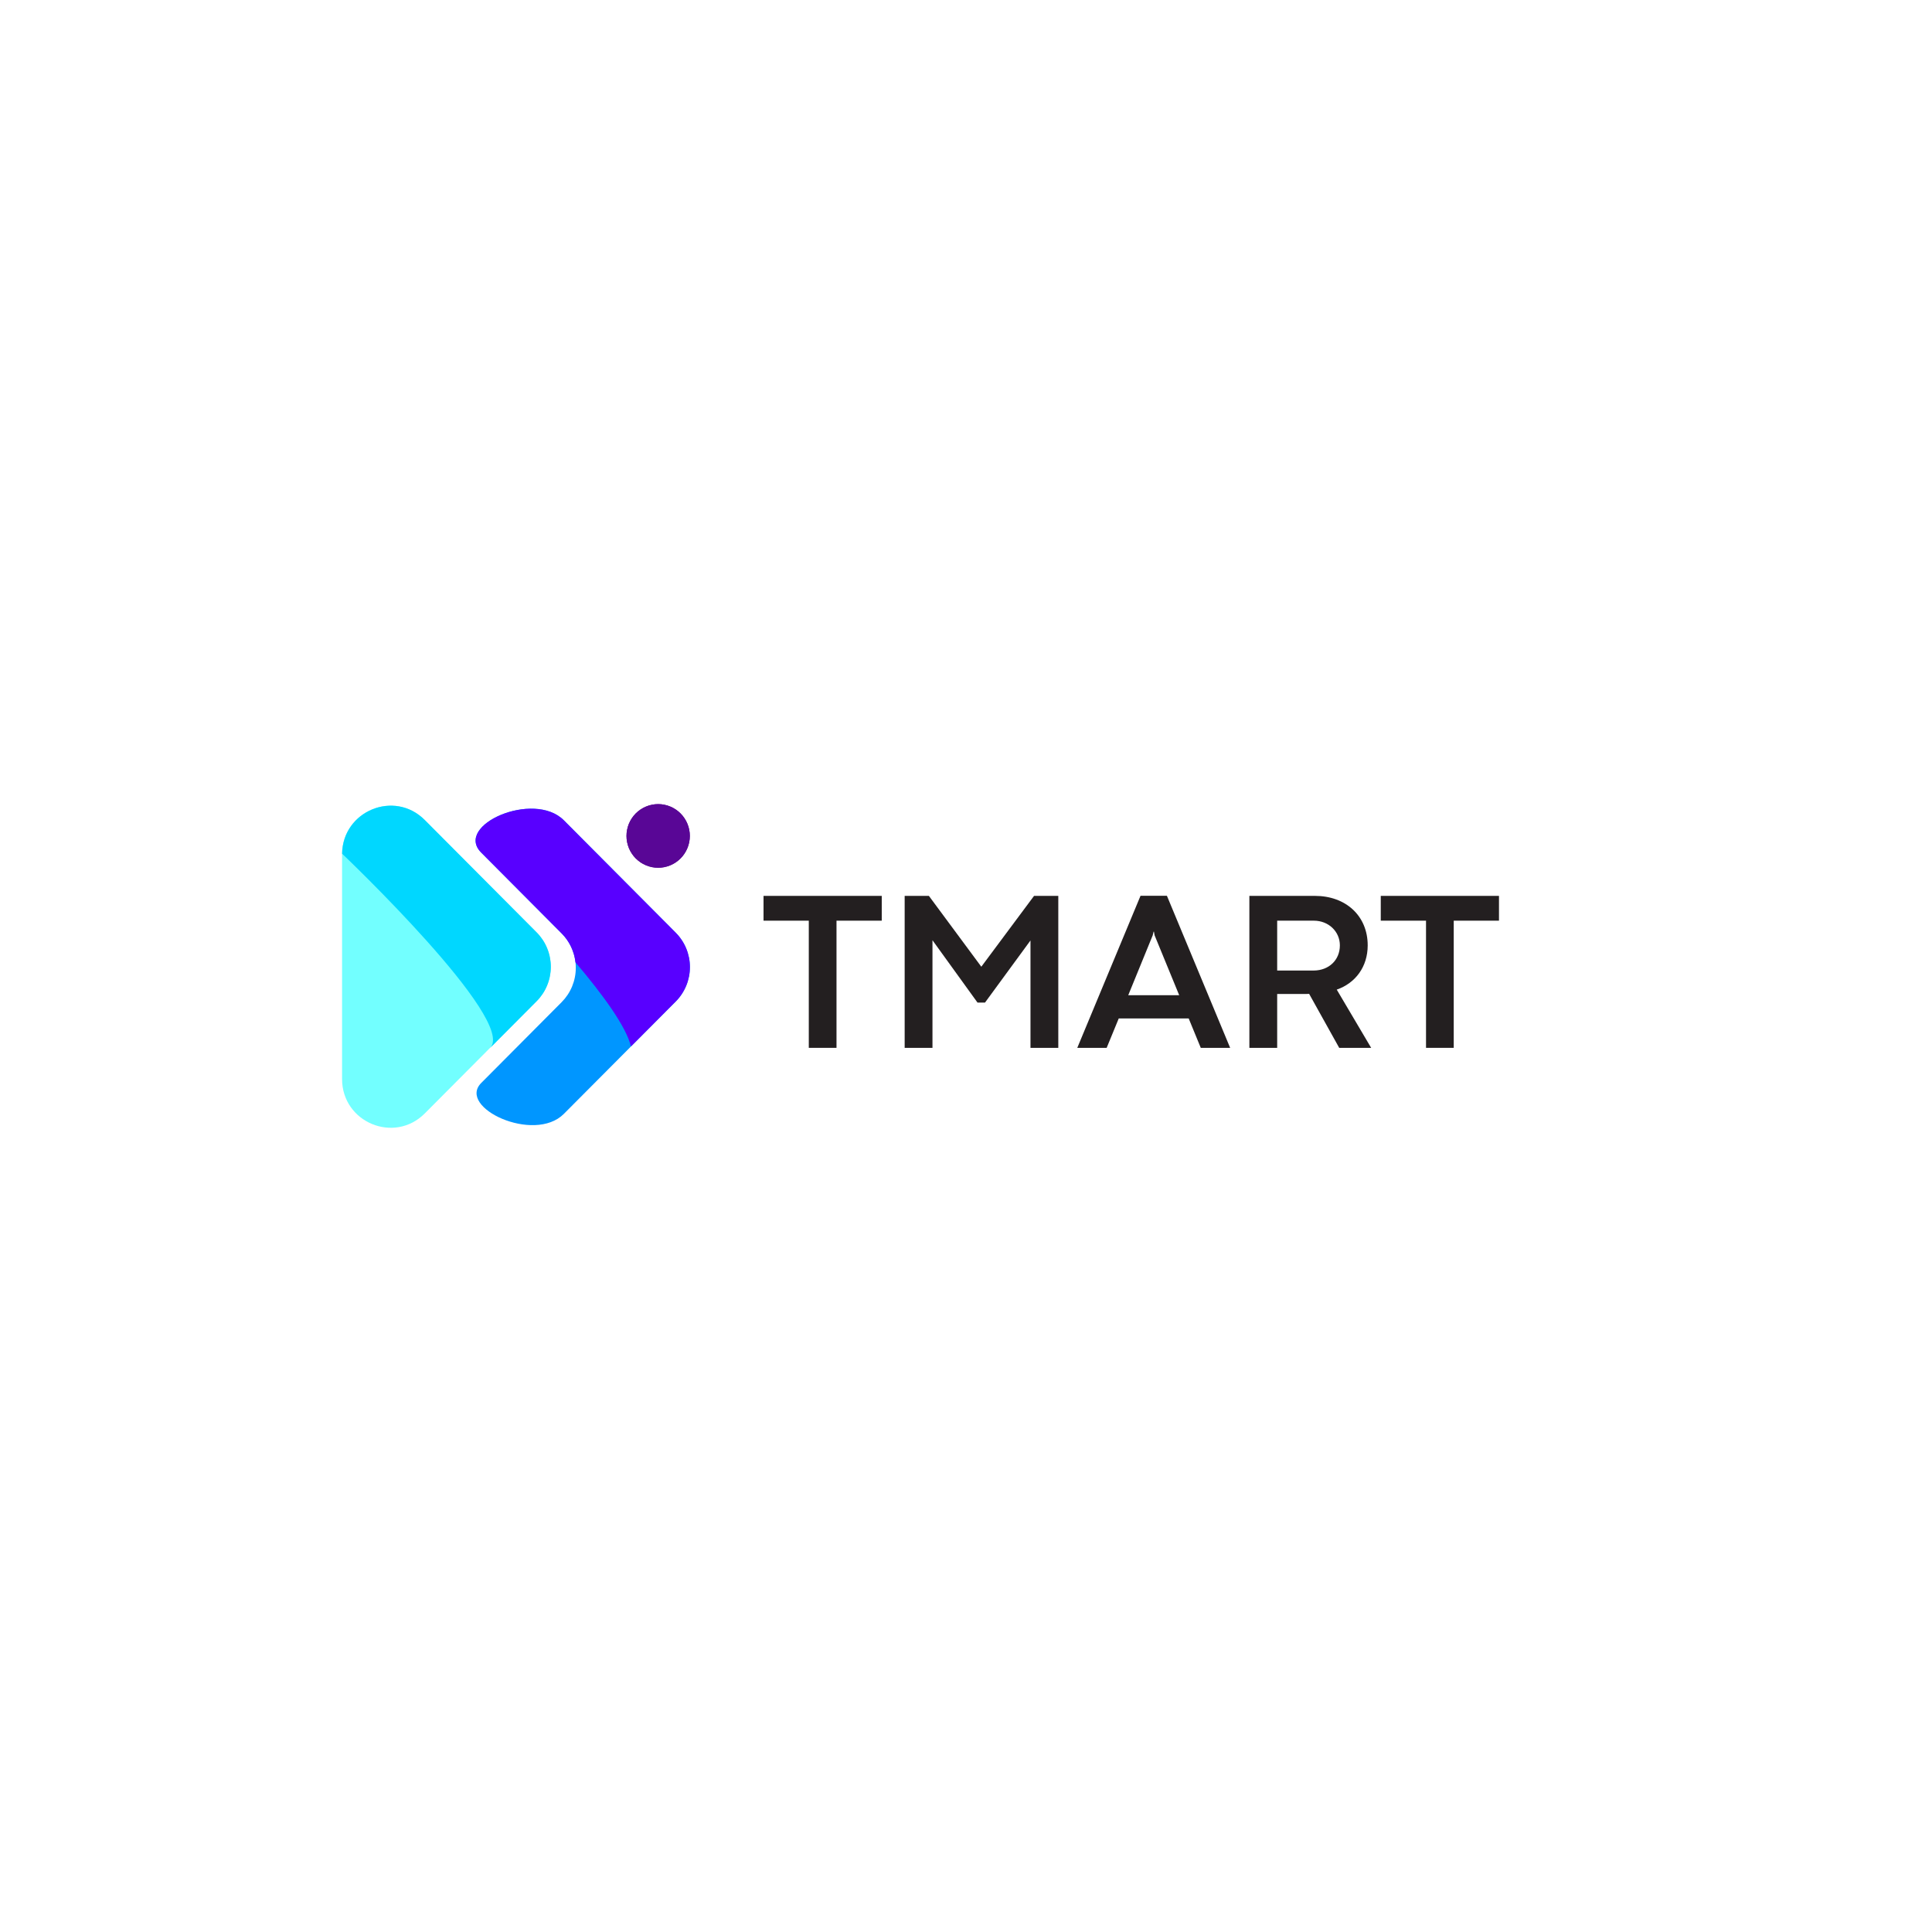
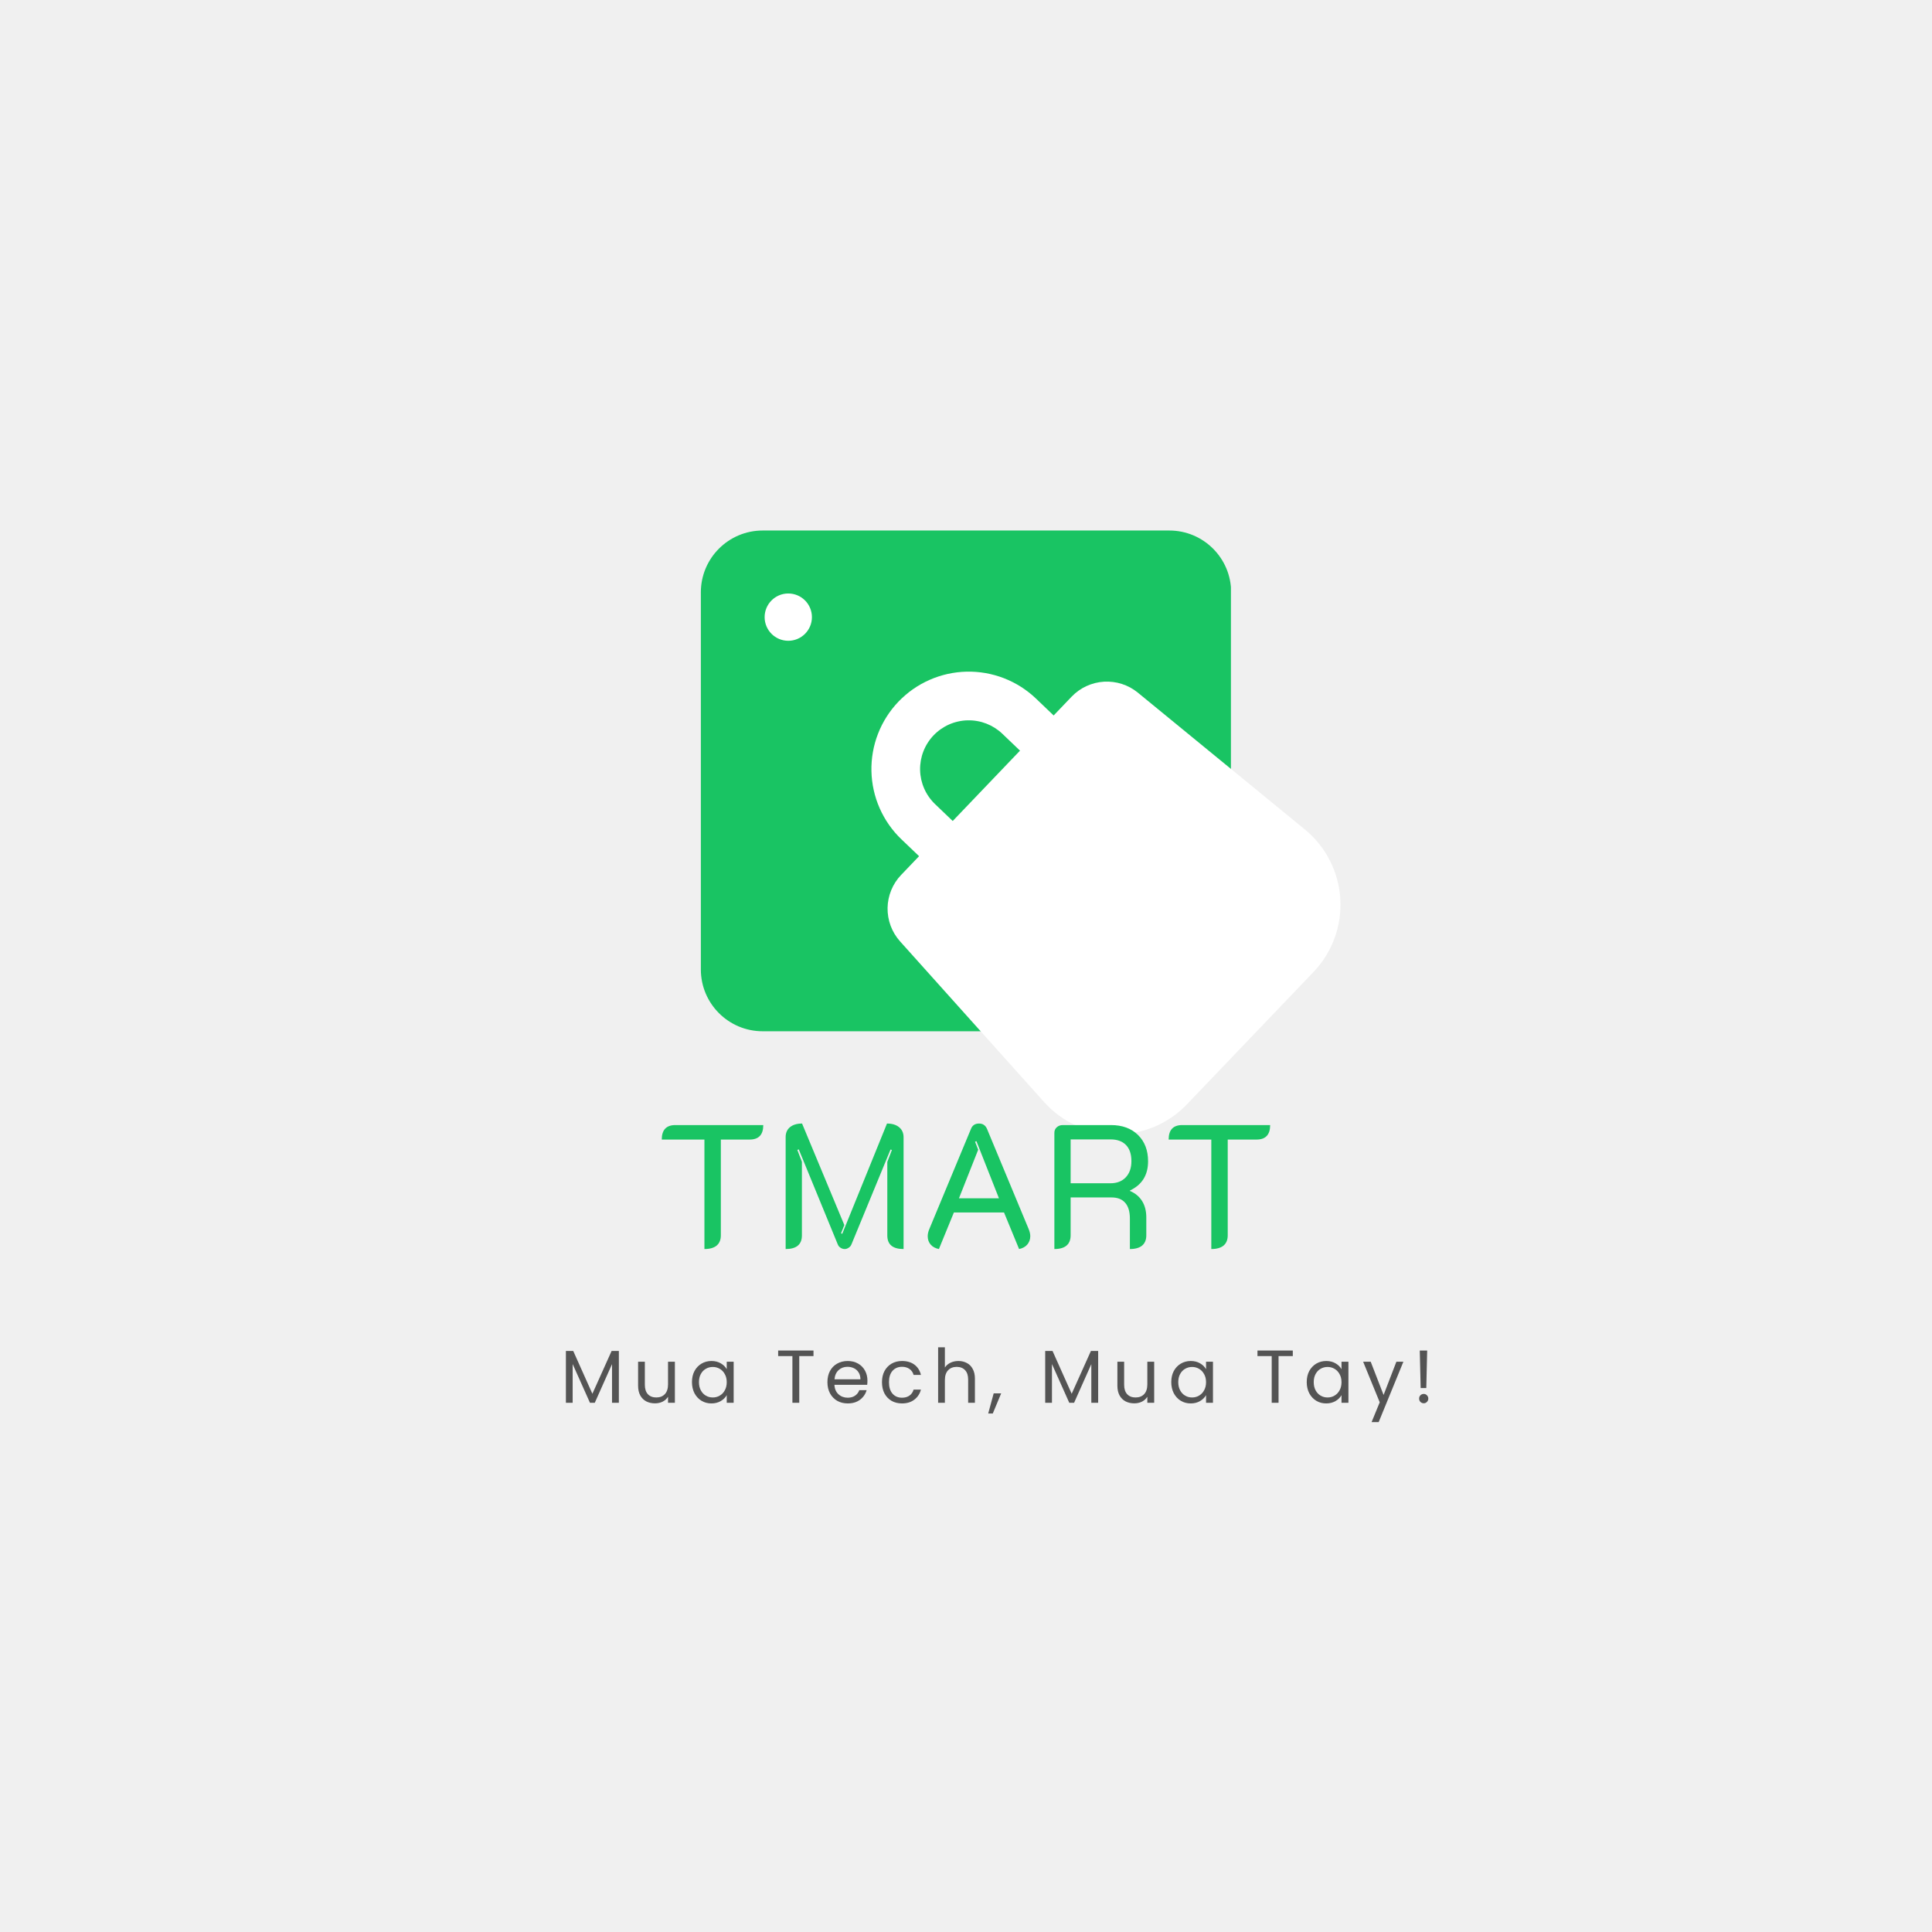
<svg xmlns="http://www.w3.org/2000/svg" width="500" zoomAndPan="magnify" viewBox="0 0 375 375" height="500" preserveAspectRatio="xMidYMid meet" version="1.0">
  <defs>
    <g />
-     <clipPath id="3b0c4a71f8">
-       <path d="M 66.395 156.008 L 107 156.008 L 107 219 L 66.395 219 Z M 66.395 156.008 " clip-rule="nonzero" />
-     </clipPath>
-     <clipPath id="d1309b143f">
-       <path d="M 66.395 156.008 L 107 156.008 L 107 204 L 66.395 204 Z M 66.395 156.008 " clip-rule="nonzero" />
-     </clipPath>
-     <clipPath id="75d72c5c24">
-       <path d="M 121 156.008 L 133.895 156.008 L 133.895 169 L 121 169 Z M 121 156.008 " clip-rule="nonzero" />
-     </clipPath>
-     <clipPath id="d49d1340e0">
-       <path d="M 92 156.008 L 133.895 156.008 L 133.895 219 L 92 219 Z M 92 156.008 " clip-rule="nonzero" />
-     </clipPath>
-     <clipPath id="474f1bc04e">
-       <path d="M 92 156.008 L 133.895 156.008 L 133.895 204 L 92 204 Z M 92 156.008 " clip-rule="nonzero" />
+     <clipPath id="48a7111e7a">
+       <path d="M 136.035 102.973 L 239 102.973 L 239 200.168 L 136.035 200.168 Z M 136.035 102.973 " clip-rule="nonzero" />
+     </clipPath>
+     <clipPath id="67fbad4d69">
+       <path d="M 148.035 102.973 L 226.965 102.973 C 233.594 102.973 238.965 108.348 238.965 114.973 L 238.965 188.168 C 238.965 194.793 233.594 200.168 226.965 200.168 L 148.035 200.168 C 141.406 200.168 136.035 194.793 136.035 188.168 L 136.035 114.973 C 136.035 108.348 141.406 102.973 148.035 102.973 Z M 148.035 102.973 " clip-rule="nonzero" />
+     </clipPath>
+     <clipPath id="79043fb15a">
+       <path d="M 169 130 L 210 130 L 210 171 L 169 171 Z M 169 130 " clip-rule="nonzero" />
+     </clipPath>
+     <clipPath id="4d69b8ee56">
+       <path d="M 148.418 163.348 L 200.773 108.602 L 269.066 173.918 L 216.711 228.66 Z M 148.418 163.348 " clip-rule="nonzero" />
+     </clipPath>
+     <clipPath id="22a55ec178">
+       <path d="M 148.418 163.348 L 200.773 108.602 L 269.066 173.918 L 216.711 228.66 Z M 148.418 163.348 " clip-rule="nonzero" />
+     </clipPath>
+     <clipPath id="71f1171b7a">
+       <path d="M 172 132 L 261 132 L 261 221 L 172 221 Z M 172 132 " clip-rule="nonzero" />
+     </clipPath>
+     <clipPath id="f348ed7cfe">
+       <path d="M 148.418 163.348 L 200.773 108.602 L 269.066 173.918 L 216.711 228.66 Z M 148.418 163.348 " clip-rule="nonzero" />
+     </clipPath>
+     <clipPath id="84ac68cf33">
+       <path d="M 148.418 163.348 L 200.773 108.602 L 269.066 173.918 L 216.711 228.66 Z M 148.418 163.348 " clip-rule="nonzero" />
+     </clipPath>
+     <clipPath id="ca276988c3">
+       <path d="M 148.414 115.195 L 157.594 115.195 L 157.594 124.375 L 148.414 124.375 Z M 148.414 115.195 " clip-rule="nonzero" />
+     </clipPath>
+     <clipPath id="0bee9e134a">
+       <path d="M 153.004 115.195 C 150.469 115.195 148.414 117.25 148.414 119.785 C 148.414 122.32 150.469 124.375 153.004 124.375 C 155.539 124.375 157.594 122.32 157.594 119.785 C 157.594 117.25 155.539 115.195 153.004 115.195 Z M 153.004 115.195 " clip-rule="nonzero" />
    </clipPath>
  </defs>
-   <rect x="-37.5" width="450" fill="#ffffff" y="-37.5" height="450" fill-opacity="1" />
-   <rect x="-37.5" width="450" fill="#ffffff" y="-37.5" height="450" fill-opacity="1" />
-   <g clip-path="url(#3b0c4a71f8)">
-     <path fill="#72ffff" d="M 82.449 159.164 L 104.145 180.961 C 104.582 181.398 104.973 181.875 105.316 182.391 C 105.66 182.906 105.949 183.453 106.184 184.023 C 106.422 184.598 106.602 185.188 106.719 185.797 C 106.84 186.406 106.902 187.02 106.902 187.641 C 106.902 188.262 106.84 188.875 106.719 189.484 C 106.602 190.094 106.422 190.684 106.184 191.258 C 105.949 191.828 105.66 192.375 105.316 192.891 C 104.973 193.406 104.582 193.883 104.145 194.32 L 82.449 216.117 C 76.523 222.07 66.391 217.852 66.395 209.43 L 66.395 165.84 C 66.391 157.43 76.523 153.211 82.449 159.164 Z M 82.449 159.164 " fill-opacity="1" fill-rule="nonzero" />
-   </g>
-   <g clip-path="url(#d1309b143f)">
-     <path fill="#00d7ff" d="M 82.449 159.164 C 76.559 153.246 66.539 157.383 66.398 165.699 C 66.398 165.699 100.539 198.148 95.109 203.438 L 104.164 194.34 C 104.602 193.902 104.992 193.426 105.336 192.91 C 105.68 192.395 105.969 191.848 106.203 191.277 C 106.441 190.703 106.617 190.113 106.738 189.504 C 106.859 188.895 106.922 188.281 106.922 187.66 C 106.922 187.039 106.859 186.426 106.738 185.816 C 106.617 185.207 106.441 184.617 106.203 184.043 C 105.969 183.469 105.68 182.926 105.336 182.41 C 104.992 181.895 104.602 181.418 104.164 180.977 Z M 82.449 159.164 " fill-opacity="1" fill-rule="nonzero" />
-   </g>
-   <g clip-path="url(#75d72c5c24)">
-     <path fill="#590696" d="M 133.895 162.254 C 133.895 162.66 133.855 163.062 133.777 163.457 C 133.699 163.855 133.582 164.242 133.426 164.617 C 133.273 164.992 133.082 165.348 132.859 165.684 C 132.633 166.023 132.379 166.336 132.094 166.621 C 131.809 166.906 131.496 167.164 131.164 167.391 C 130.828 167.613 130.473 167.805 130.098 167.961 C 129.727 168.113 129.344 168.23 128.945 168.312 C 128.551 168.391 128.152 168.43 127.746 168.43 C 127.344 168.43 126.945 168.391 126.547 168.312 C 126.152 168.23 125.766 168.113 125.395 167.961 C 125.023 167.805 124.668 167.613 124.332 167.391 C 123.996 167.164 123.688 166.906 123.398 166.621 C 123.113 166.336 122.859 166.023 122.637 165.684 C 122.41 165.348 122.223 164.992 122.066 164.617 C 121.914 164.242 121.797 163.855 121.719 163.457 C 121.641 163.062 121.602 162.66 121.602 162.254 C 121.602 161.848 121.641 161.445 121.719 161.051 C 121.797 160.652 121.914 160.266 122.066 159.891 C 122.223 159.516 122.41 159.16 122.637 158.824 C 122.859 158.484 123.113 158.176 123.398 157.887 C 123.688 157.602 123.996 157.344 124.332 157.121 C 124.668 156.895 125.023 156.703 125.395 156.551 C 125.766 156.395 126.152 156.277 126.547 156.199 C 126.945 156.117 127.344 156.078 127.746 156.078 C 128.152 156.078 128.551 156.117 128.945 156.199 C 129.344 156.277 129.727 156.395 130.098 156.551 C 130.473 156.703 130.828 156.895 131.164 157.121 C 131.496 157.344 131.809 157.602 132.094 157.887 C 132.379 158.176 132.633 158.484 132.859 158.824 C 133.082 159.16 133.273 159.516 133.426 159.891 C 133.582 160.266 133.699 160.652 133.777 161.051 C 133.855 161.445 133.895 161.848 133.895 162.254 Z M 133.895 162.254 " fill-opacity="1" fill-rule="nonzero" />
-     <path fill="#590696" d="M 133.895 162.254 C 133.895 162.66 133.855 163.062 133.777 163.457 C 133.699 163.855 133.582 164.242 133.426 164.617 C 133.273 164.992 133.082 165.348 132.859 165.684 C 132.633 166.023 132.379 166.336 132.094 166.621 C 131.809 166.906 131.496 167.164 131.164 167.391 C 130.828 167.613 130.473 167.805 130.098 167.961 C 129.727 168.113 129.344 168.23 128.945 168.312 C 128.551 168.391 128.152 168.43 127.746 168.43 C 127.344 168.43 126.945 168.391 126.547 168.312 C 126.152 168.23 125.766 168.113 125.395 167.961 C 125.023 167.805 124.668 167.613 124.332 167.391 C 123.996 167.164 123.688 166.906 123.398 166.621 C 123.113 166.336 122.859 166.023 122.637 165.684 C 122.41 165.348 122.223 164.992 122.066 164.617 C 121.914 164.242 121.797 163.855 121.719 163.457 C 121.641 163.062 121.602 162.66 121.602 162.254 C 121.602 161.848 121.641 161.445 121.719 161.051 C 121.797 160.652 121.914 160.266 122.066 159.891 C 122.223 159.516 122.41 159.16 122.637 158.824 C 122.859 158.484 123.113 158.176 123.398 157.887 C 123.688 157.602 123.996 157.344 124.332 157.121 C 124.668 156.895 125.023 156.703 125.395 156.551 C 125.766 156.395 126.152 156.277 126.547 156.199 C 126.945 156.117 127.344 156.078 127.746 156.078 C 128.152 156.078 128.551 156.117 128.945 156.199 C 129.344 156.277 129.727 156.395 130.098 156.551 C 130.473 156.703 130.828 156.895 131.164 157.121 C 131.496 157.344 131.809 157.602 132.094 157.887 C 132.379 158.176 132.633 158.484 132.859 158.824 C 133.082 159.16 133.273 159.516 133.426 159.891 C 133.582 160.266 133.699 160.652 133.777 161.051 C 133.855 161.445 133.895 161.848 133.895 162.254 Z M 133.895 162.254 " fill-opacity="1" fill-rule="nonzero" />
-   </g>
-   <g clip-path="url(#d49d1340e0)">
-     <path fill="#0096ff" d="M 131.137 181.012 L 109.441 159.219 C 103.617 153.363 88.09 160.152 93.402 165.488 L 109.008 181.168 C 109.441 181.605 109.832 182.082 110.176 182.598 C 110.52 183.113 110.809 183.656 111.047 184.23 C 111.281 184.805 111.461 185.395 111.582 186.004 C 111.703 186.613 111.762 187.227 111.762 187.848 C 111.762 188.465 111.703 189.082 111.582 189.688 C 111.461 190.297 111.281 190.887 111.047 191.461 C 110.809 192.035 110.52 192.578 110.176 193.094 C 109.832 193.609 109.441 194.086 109.008 194.523 L 93.414 210.195 C 88.66 214.965 103.672 222 109.441 216.207 L 131.137 194.414 C 131.574 193.977 131.969 193.496 132.312 192.98 C 132.66 192.461 132.953 191.918 133.188 191.34 C 133.426 190.766 133.605 190.176 133.73 189.562 C 133.852 188.953 133.91 188.336 133.91 187.715 C 133.91 187.09 133.852 186.473 133.73 185.863 C 133.605 185.254 133.426 184.66 133.188 184.086 C 132.953 183.508 132.66 182.965 132.312 182.445 C 131.969 181.93 131.574 181.453 131.137 181.012 Z M 131.137 181.012 " fill-opacity="1" fill-rule="nonzero" />
-   </g>
-   <g clip-path="url(#474f1bc04e)">
-     <path fill="#5800ff" d="M 131.137 181.012 L 109.441 159.219 C 103.617 153.363 88.09 160.152 93.402 165.488 L 109.008 181.168 C 109.758 181.922 110.367 182.781 110.828 183.746 C 111.289 184.711 111.578 185.723 111.695 186.785 C 117.074 193.125 121.543 199.281 122.473 203.117 L 131.152 194.398 C 131.59 193.961 131.98 193.48 132.324 192.965 C 132.668 192.449 132.957 191.902 133.195 191.328 C 133.434 190.754 133.609 190.16 133.73 189.551 C 133.852 188.941 133.91 188.324 133.91 187.703 C 133.91 187.082 133.848 186.465 133.727 185.855 C 133.605 185.246 133.426 184.652 133.188 184.078 C 132.949 183.504 132.656 182.961 132.312 182.445 C 131.969 181.93 131.574 181.449 131.137 181.012 Z M 131.137 181.012 " fill-opacity="1" fill-rule="nonzero" />
-   </g>
-   <g fill="#231f20" fill-opacity="1">
-     <g transform="translate(147.2673, 203.386)">
-       <g>
-         <path d="M 15.098 0 L 15.098 -24.684 L 23.879 -24.684 L 23.879 -29.496 L 0.934 -29.496 L 0.934 -24.684 L 9.719 -24.684 L 9.719 0 Z M 15.098 0 " />
-       </g>
-     </g>
-   </g>
-   <g fill="#231f20" fill-opacity="1">
-     <g transform="translate(172.0783, 203.386)">
-       <g>
-         <path d="M 8.914 0 L 8.914 -20.887 L 17.656 -8.785 L 19.109 -8.785 L 27.938 -20.844 L 27.938 0 L 33.336 0 L 33.336 -29.496 L 28.629 -29.496 L 18.395 -15.746 L 8.219 -29.496 L 3.516 -29.496 L 3.516 0 Z M 8.914 0 " />
-       </g>
-     </g>
-   </g>
-   <g fill="#231f20" fill-opacity="1">
-     <g transform="translate(208.9045, 203.386)">
-       <g>
-         <path d="M 29.867 0 L 17.59 -29.52 L 12.473 -29.52 L 0.195 0 L 5.898 0 L 8.242 -5.703 L 21.82 -5.703 L 24.164 0 Z M 14.836 -21.84 L 15.008 -22.559 L 15.074 -22.559 L 15.203 -21.84 L 19.977 -10.215 L 10.086 -10.215 Z M 14.836 -21.84 " />
-       </g>
-     </g>
-   </g>
-   <g fill="#231f20" fill-opacity="1">
-     <g transform="translate(238.9857, 203.386)">
-       <g>
-         <path d="M 8.914 0 L 8.914 -10.453 L 13.969 -10.453 C 14.359 -10.453 14.727 -10.453 15.117 -10.477 L 20.953 0 L 27.156 0 L 20.477 -11.301 C 24.098 -12.559 26.484 -15.727 26.484 -19.891 C 26.484 -25.637 22.211 -29.496 16.246 -29.496 L 3.516 -29.496 L 3.516 0 Z M 8.914 -24.684 L 16.027 -24.684 C 18.891 -24.684 21.082 -22.578 21.082 -19.891 C 21.082 -17.004 18.914 -15.031 16.051 -15.008 L 8.914 -15.008 Z M 8.914 -24.684 " />
-       </g>
-     </g>
-   </g>
-   <g fill="#231f20" fill-opacity="1">
-     <g transform="translate(267.0716, 203.386)">
-       <g>
-         <path d="M 15.098 0 L 15.098 -24.684 L 23.879 -24.684 L 23.879 -29.496 L 0.934 -29.496 L 0.934 -24.684 L 9.719 -24.684 L 9.719 0 Z M 15.098 0 " />
+   <g clip-path="url(#48a7111e7a)">
+     <g clip-path="url(#67fbad4d69)">
+       <path fill="#19c463" d="M 136.035 102.973 L 238.922 102.973 L 238.922 200.168 L 136.035 200.168 Z M 136.035 102.973 " fill-opacity="1" fill-rule="nonzero" />
+     </g>
+   </g>
+   <g clip-path="url(#79043fb15a)">
+     <g clip-path="url(#4d69b8ee56)">
+       <g clip-path="url(#22a55ec178)">
+         <path fill="#ffffff" d="M 208.074 148.816 C 207.859 149.039 207.629 149.238 207.371 149.418 C 207.117 149.598 206.852 149.746 206.566 149.871 C 206.281 149.996 205.988 150.094 205.688 150.16 C 205.383 150.23 205.078 150.266 204.766 150.273 C 204.457 150.281 204.148 150.258 203.844 150.203 C 203.539 150.148 203.242 150.066 202.949 149.953 C 202.66 149.84 202.387 149.703 202.125 149.535 C 201.863 149.367 201.621 149.18 201.395 148.965 L 194.566 142.434 C 194.117 142.004 193.633 141.625 193.109 141.289 C 192.586 140.957 192.035 140.68 191.457 140.453 C 190.879 140.23 190.285 140.062 189.672 139.957 C 189.062 139.848 188.445 139.801 187.824 139.816 C 187.207 139.828 186.594 139.902 185.988 140.039 C 185.383 140.172 184.793 140.363 184.227 140.613 C 183.66 140.863 183.121 141.168 182.613 141.523 C 182.105 141.879 181.637 142.281 181.207 142.73 C 180.777 143.18 180.398 143.664 180.066 144.188 C 179.73 144.711 179.453 145.262 179.23 145.84 C 179.004 146.418 178.84 147.016 178.73 147.625 C 178.625 148.234 178.578 148.852 178.59 149.473 C 178.605 150.094 178.68 150.707 178.812 151.312 C 178.949 151.918 179.141 152.504 179.391 153.07 C 179.641 153.641 179.941 154.176 180.301 154.684 C 180.656 155.191 181.059 155.66 181.508 156.09 L 188.336 162.621 C 188.559 162.836 188.758 163.07 188.938 163.324 C 189.117 163.578 189.266 163.848 189.391 164.129 C 189.516 164.414 189.613 164.707 189.68 165.012 C 189.75 165.312 189.785 165.621 189.793 165.93 C 189.801 166.238 189.777 166.547 189.723 166.852 C 189.668 167.16 189.586 167.457 189.473 167.746 C 189.359 168.035 189.223 168.309 189.055 168.57 C 188.887 168.832 188.699 169.078 188.484 169.301 C 188.27 169.523 188.035 169.727 187.781 169.902 C 187.527 170.082 187.258 170.234 186.973 170.359 C 186.691 170.484 186.398 170.578 186.094 170.648 C 185.789 170.715 185.484 170.75 185.176 170.758 C 184.863 170.766 184.555 170.742 184.25 170.688 C 183.945 170.633 183.648 170.551 183.359 170.438 C 183.07 170.328 182.793 170.188 182.531 170.02 C 182.27 169.855 182.027 169.664 181.805 169.449 L 174.977 162.918 C 174.527 162.492 174.102 162.043 173.699 161.574 C 173.297 161.102 172.918 160.613 172.562 160.109 C 172.207 159.602 171.875 159.078 171.574 158.539 C 171.27 158 170.992 157.445 170.742 156.879 C 170.492 156.312 170.273 155.738 170.078 155.148 C 169.887 154.562 169.723 153.965 169.59 153.359 C 169.453 152.758 169.352 152.148 169.277 151.531 C 169.203 150.918 169.156 150.301 169.145 149.684 C 169.129 149.062 169.145 148.445 169.195 147.828 C 169.242 147.211 169.316 146.598 169.426 145.988 C 169.531 145.379 169.668 144.777 169.836 144.18 C 170 143.586 170.195 142.996 170.422 142.422 C 170.645 141.844 170.898 141.277 171.176 140.727 C 171.457 140.176 171.762 139.637 172.094 139.117 C 172.426 138.594 172.781 138.09 173.164 137.602 C 173.547 137.113 173.953 136.648 174.379 136.199 C 174.809 135.754 175.258 135.328 175.727 134.926 C 176.195 134.52 176.684 134.141 177.191 133.785 C 177.695 133.43 178.219 133.102 178.758 132.797 C 179.297 132.496 179.852 132.219 180.418 131.969 C 180.984 131.719 181.562 131.496 182.148 131.305 C 182.738 131.113 183.332 130.949 183.938 130.812 C 184.543 130.68 185.152 130.574 185.766 130.5 C 186.379 130.426 186.996 130.383 187.617 130.367 C 188.234 130.355 188.852 130.371 189.469 130.418 C 190.086 130.465 190.699 130.543 191.309 130.648 C 191.918 130.758 192.523 130.895 193.117 131.059 C 193.715 131.227 194.301 131.422 194.879 131.645 C 195.453 131.871 196.02 132.121 196.57 132.402 C 197.125 132.68 197.66 132.988 198.184 133.32 C 198.703 133.652 199.211 134.008 199.695 134.391 C 200.184 134.773 200.652 135.176 201.098 135.605 L 207.926 142.137 C 208.152 142.352 208.352 142.582 208.531 142.84 C 208.707 143.094 208.859 143.359 208.984 143.645 C 209.109 143.93 209.207 144.223 209.273 144.523 C 209.34 144.828 209.379 145.133 209.383 145.445 C 209.391 145.754 209.367 146.062 209.312 146.367 C 209.262 146.672 209.176 146.969 209.066 147.258 C 208.953 147.551 208.812 147.824 208.648 148.086 C 208.48 148.348 208.289 148.59 208.074 148.816 Z M 208.074 148.816 " fill-opacity="1" fill-rule="nonzero" />
+       </g>
+     </g>
+   </g>
+   <g clip-path="url(#71f1171b7a)">
+     <g clip-path="url(#f348ed7cfe)">
+       <g clip-path="url(#84ac68cf33)">
+         <path fill="#ffffff" d="M 220.836 134.426 C 220.379 134.055 219.891 133.727 219.375 133.445 C 218.855 133.164 218.316 132.934 217.754 132.754 C 217.195 132.574 216.621 132.445 216.035 132.375 C 215.453 132.301 214.863 132.281 214.277 132.316 C 213.688 132.352 213.109 132.441 212.535 132.586 C 211.965 132.73 211.41 132.926 210.875 133.172 C 210.34 133.418 209.832 133.711 209.352 134.055 C 208.875 134.395 208.43 134.777 208.02 135.203 L 174.883 169.852 C 174.477 170.277 174.113 170.738 173.793 171.234 C 173.473 171.73 173.203 172.25 172.98 172.797 C 172.758 173.34 172.586 173.902 172.469 174.48 C 172.352 175.059 172.285 175.641 172.277 176.23 C 172.27 176.82 172.312 177.406 172.414 177.984 C 172.512 178.566 172.664 179.133 172.871 179.688 C 173.074 180.238 173.328 180.766 173.633 181.273 C 173.938 181.777 174.285 182.25 174.676 182.691 L 202.656 213.902 C 203.09 214.383 203.547 214.844 204.027 215.281 C 204.508 215.719 205.012 216.129 205.535 216.512 C 206.055 216.898 206.598 217.254 207.156 217.582 C 207.719 217.91 208.293 218.211 208.883 218.48 C 209.473 218.75 210.078 218.988 210.691 219.195 C 211.309 219.402 211.934 219.578 212.566 219.719 C 213.199 219.863 213.836 219.973 214.48 220.051 C 215.125 220.129 215.773 220.172 216.422 220.184 C 217.07 220.191 217.719 220.168 218.367 220.113 C 219.012 220.059 219.656 219.969 220.293 219.844 C 220.93 219.723 221.559 219.566 222.18 219.379 C 222.805 219.191 223.414 218.973 224.012 218.723 C 224.613 218.473 225.195 218.191 225.766 217.883 C 226.336 217.57 226.891 217.234 227.426 216.867 C 227.961 216.5 228.473 216.105 228.969 215.684 C 229.465 215.262 229.934 214.816 230.383 214.348 L 254.945 188.668 C 255.395 188.199 255.82 187.707 256.215 187.195 C 256.613 186.68 256.984 186.148 257.328 185.598 C 257.672 185.047 257.984 184.48 258.27 183.895 C 258.555 183.312 258.809 182.715 259.031 182.105 C 259.258 181.496 259.449 180.879 259.605 180.25 C 259.766 179.617 259.895 178.984 259.988 178.34 C 260.082 177.699 260.141 177.051 260.168 176.402 C 260.195 175.754 260.191 175.105 260.152 174.457 C 260.113 173.812 260.039 173.168 259.934 172.527 C 259.828 171.887 259.688 171.254 259.52 170.625 C 259.348 170 259.145 169.383 258.91 168.777 C 258.676 168.172 258.41 167.582 258.113 167.004 C 257.82 166.426 257.496 165.863 257.141 165.32 C 256.789 164.773 256.406 164.25 256 163.746 C 255.594 163.238 255.16 162.754 254.703 162.293 C 254.246 161.836 253.766 161.398 253.262 160.988 Z M 220.836 134.426 " fill-opacity="1" fill-rule="nonzero" />
+       </g>
+     </g>
+   </g>
+   <g clip-path="url(#ca276988c3)">
+     <g clip-path="url(#0bee9e134a)">
+       <path fill="#ffffff" d="M 148.414 115.195 L 157.594 115.195 L 157.594 124.375 L 148.414 124.375 Z M 148.414 115.195 " fill-opacity="1" fill-rule="nonzero" />
+     </g>
+   </g>
+   <g fill="#19c463" fill-opacity="1">
+     <g transform="translate(127.2596, 242.1256)">
+       <g>
+         <path d="M 9.469 -20.938 L 1.188 -20.938 C 1.188 -22.812 2.066 -23.75 3.828 -23.75 L 20.891 -23.75 C 20.891 -21.875 20.008 -20.938 18.25 -20.938 L 12.656 -20.938 L 12.656 -2.344 C 12.656 -1.477 12.383 -0.816 11.844 -0.359 C 11.301 0.086 10.508 0.312 9.469 0.312 Z M 9.469 -20.938 " />
+       </g>
+     </g>
+   </g>
+   <g fill="#19c463" fill-opacity="1">
+     <g transform="translate(150.1179, 242.1256)">
+       <g>
+         <path d="M 2.375 -21.406 C 2.375 -22.238 2.656 -22.883 3.219 -23.344 C 3.789 -23.812 4.57 -24.047 5.562 -24.047 L 13.766 -4.344 L 13.125 -2.75 L 13.359 -2.641 L 22.047 -24.047 C 23.047 -24.047 23.832 -23.805 24.406 -23.328 C 24.977 -22.859 25.266 -22.207 25.266 -21.375 L 25.266 0.312 C 23.16 0.312 22.109 -0.562 22.109 -2.312 L 22.109 -16.594 L 23 -18.922 L 22.734 -19 L 15.156 -0.609 C 15.051 -0.336 14.875 -0.117 14.625 0.047 C 14.375 0.223 14.113 0.312 13.844 0.312 C 13.551 0.312 13.281 0.227 13.031 0.062 C 12.781 -0.094 12.598 -0.316 12.484 -0.609 L 4.922 -19.031 L 4.641 -18.922 L 5.531 -16.625 L 5.531 -2.312 C 5.531 -1.445 5.266 -0.789 4.734 -0.344 C 4.203 0.094 3.414 0.312 2.375 0.312 Z M 2.375 -21.406 " />
+       </g>
+     </g>
+   </g>
+   <g fill="#19c463" fill-opacity="1">
+     <g transform="translate(178.538, 242.1256)">
+       <g>
+         <path d="M 3.703 0.312 C 3.023 0.176 2.492 -0.109 2.109 -0.547 C 1.723 -0.992 1.531 -1.535 1.531 -2.172 C 1.531 -2.598 1.629 -3.051 1.828 -3.531 L 9.938 -23.031 C 10.207 -23.707 10.727 -24.047 11.5 -24.047 C 12.219 -24.047 12.727 -23.707 13.031 -23.031 L 21.141 -3.531 C 21.336 -3.051 21.438 -2.598 21.438 -2.172 C 21.438 -1.555 21.242 -1.02 20.859 -0.562 C 20.473 -0.113 19.941 0.176 19.266 0.312 L 16.344 -6.781 L 6.609 -6.781 Z M 15.359 -9.531 L 10.984 -20.625 L 10.719 -20.516 L 11.328 -18.969 L 7.594 -9.531 Z M 15.359 -9.531 " />
+       </g>
+     </g>
+   </g>
+   <g fill="#19c463" fill-opacity="1">
+     <g transform="translate(202.2781, 242.1256)">
+       <g>
+         <path d="M 2.375 -22.25 C 2.375 -22.676 2.523 -23.031 2.828 -23.312 C 3.141 -23.602 3.531 -23.75 4 -23.75 L 13.359 -23.75 C 15.555 -23.75 17.305 -23.109 18.609 -21.828 C 19.91 -20.547 20.562 -18.844 20.562 -16.719 C 20.562 -14.051 19.395 -12.164 17.062 -11.062 L 17.062 -10.953 C 18.082 -10.523 18.863 -9.875 19.406 -9 C 19.945 -8.133 20.219 -7.078 20.219 -5.828 L 20.219 -2.344 C 20.219 -1.477 19.945 -0.816 19.406 -0.359 C 18.863 0.086 18.07 0.312 17.031 0.312 L 17.031 -5.625 C 17.031 -6.957 16.727 -7.969 16.125 -8.656 C 15.531 -9.352 14.645 -9.703 13.469 -9.703 L 5.531 -9.703 L 5.531 -2.344 C 5.531 -1.477 5.266 -0.816 4.734 -0.359 C 4.203 0.086 3.414 0.312 2.375 0.312 Z M 13.266 -12.453 C 14.504 -12.453 15.488 -12.832 16.219 -13.594 C 16.957 -14.363 17.328 -15.414 17.328 -16.75 C 17.328 -18.113 16.977 -19.156 16.281 -19.875 C 15.582 -20.602 14.578 -20.969 13.266 -20.969 L 5.531 -20.969 L 5.531 -12.453 Z M 13.266 -12.453 " />
+       </g>
+     </g>
+   </g>
+   <g fill="#19c463" fill-opacity="1">
+     <g transform="translate(225.6451, 242.1256)">
+       <g>
+         <path d="M 9.469 -20.938 L 1.188 -20.938 C 1.188 -22.812 2.066 -23.75 3.828 -23.75 L 20.891 -23.75 C 20.891 -21.875 20.008 -20.938 18.25 -20.938 L 12.656 -20.938 L 12.656 -2.344 C 12.656 -1.477 12.383 -0.816 11.844 -0.359 C 11.301 0.086 10.508 0.312 9.469 0.312 Z M 9.469 -20.938 " />
+       </g>
+     </g>
+   </g>
+   <g fill="#545454" fill-opacity="1">
+     <g transform="translate(108.7147, 272.2786)">
+       <g>
+         <path d="M 11.406 -10.062 L 11.406 0 L 10.078 0 L 10.078 -7.5 L 6.734 0 L 5.797 0 L 2.438 -7.516 L 2.438 0 L 1.125 0 L 1.125 -10.062 L 2.547 -10.062 L 6.266 -1.75 L 10 -10.062 Z M 11.406 -10.062 " />
+       </g>
+     </g>
+   </g>
+   <g fill="#545454" fill-opacity="1">
+     <g transform="translate(122.8065, 272.2786)">
+       <g>
+         <path d="M 8.188 -7.969 L 8.188 0 L 6.859 0 L 6.859 -1.172 C 6.609 -0.766 6.258 -0.445 5.812 -0.219 C 5.363 0 4.867 0.109 4.328 0.109 C 3.703 0.109 3.141 -0.016 2.641 -0.266 C 2.148 -0.523 1.758 -0.91 1.469 -1.422 C 1.188 -1.941 1.047 -2.566 1.047 -3.297 L 1.047 -7.969 L 2.359 -7.969 L 2.359 -3.484 C 2.359 -2.691 2.555 -2.082 2.953 -1.656 C 3.348 -1.238 3.891 -1.031 4.578 -1.031 C 5.285 -1.031 5.844 -1.25 6.25 -1.688 C 6.656 -2.125 6.859 -2.758 6.859 -3.594 L 6.859 -7.969 Z M 8.188 -7.969 " />
+       </g>
+     </g>
+   </g>
+   <g fill="#545454" fill-opacity="1">
+     <g transform="translate(133.6846, 272.2786)">
+       <g>
+         <path d="M 0.625 -4.016 C 0.625 -4.828 0.785 -5.539 1.109 -6.156 C 1.441 -6.77 1.895 -7.25 2.469 -7.594 C 3.051 -7.938 3.695 -8.109 4.406 -8.109 C 5.102 -8.109 5.707 -7.957 6.219 -7.656 C 6.738 -7.352 7.125 -6.973 7.375 -6.516 L 7.375 -7.969 L 8.719 -7.969 L 8.719 0 L 7.375 0 L 7.375 -1.484 C 7.113 -1.016 6.723 -0.629 6.203 -0.328 C 5.68 -0.023 5.078 0.125 4.391 0.125 C 3.68 0.125 3.039 -0.047 2.469 -0.391 C 1.895 -0.742 1.441 -1.234 1.109 -1.859 C 0.785 -2.492 0.625 -3.211 0.625 -4.016 Z M 7.375 -4 C 7.375 -4.602 7.25 -5.125 7 -5.562 C 6.758 -6.008 6.43 -6.352 6.016 -6.594 C 5.609 -6.832 5.16 -6.953 4.672 -6.953 C 4.172 -6.953 3.719 -6.832 3.312 -6.594 C 2.906 -6.363 2.582 -6.023 2.344 -5.578 C 2.102 -5.141 1.984 -4.617 1.984 -4.016 C 1.984 -3.398 2.102 -2.867 2.344 -2.422 C 2.582 -1.973 2.906 -1.629 3.312 -1.391 C 3.719 -1.148 4.172 -1.031 4.672 -1.031 C 5.16 -1.031 5.609 -1.148 6.016 -1.391 C 6.43 -1.629 6.758 -1.973 7 -2.422 C 7.25 -2.867 7.375 -3.395 7.375 -4 Z M 7.375 -4 " />
+       </g>
+     </g>
+   </g>
+   <g fill="#545454" fill-opacity="1">
+     <g transform="translate(145.0862, 272.2786)">
+       <g />
+     </g>
+   </g>
+   <g fill="#545454" fill-opacity="1">
+     <g transform="translate(150.5402, 272.2786)">
+       <g>
+         <path d="M 7.359 -10.141 L 7.359 -9.062 L 4.594 -9.062 L 4.594 0 L 3.266 0 L 3.266 -9.062 L 0.5 -9.062 L 0.5 -10.141 Z M 7.359 -10.141 " />
+       </g>
+     </g>
+   </g>
+   <g fill="#545454" fill-opacity="1">
+     <g transform="translate(159.9787, 272.2786)">
+       <g>
+         <path d="M 8.391 -4.297 C 8.391 -4.035 8.375 -3.766 8.344 -3.484 L 1.984 -3.484 C 2.023 -2.703 2.289 -2.086 2.781 -1.641 C 3.27 -1.203 3.863 -0.984 4.562 -0.984 C 5.133 -0.984 5.613 -1.117 6 -1.391 C 6.383 -1.66 6.656 -2.016 6.812 -2.453 L 8.234 -2.453 C 8.016 -1.691 7.586 -1.07 6.953 -0.594 C 6.316 -0.113 5.52 0.125 4.562 0.125 C 3.812 0.125 3.133 -0.039 2.531 -0.375 C 1.938 -0.719 1.469 -1.203 1.125 -1.828 C 0.789 -2.453 0.625 -3.176 0.625 -4 C 0.625 -4.82 0.785 -5.539 1.109 -6.156 C 1.441 -6.781 1.906 -7.258 2.5 -7.594 C 3.102 -7.938 3.789 -8.109 4.562 -8.109 C 5.32 -8.109 5.992 -7.941 6.578 -7.609 C 7.16 -7.273 7.609 -6.816 7.922 -6.234 C 8.234 -5.66 8.391 -5.016 8.391 -4.297 Z M 7.031 -4.562 C 7.031 -5.07 6.914 -5.508 6.688 -5.875 C 6.469 -6.238 6.164 -6.516 5.781 -6.703 C 5.395 -6.891 4.973 -6.984 4.516 -6.984 C 3.836 -6.984 3.266 -6.77 2.797 -6.344 C 2.328 -5.914 2.062 -5.32 2 -4.562 Z M 7.031 -4.562 " />
+       </g>
+     </g>
+   </g>
+   <g fill="#545454" fill-opacity="1">
+     <g transform="translate(170.566, 272.2786)">
+       <g>
+         <path d="M 0.625 -4 C 0.625 -4.82 0.785 -5.539 1.109 -6.156 C 1.441 -6.77 1.898 -7.25 2.484 -7.594 C 3.078 -7.938 3.754 -8.109 4.516 -8.109 C 5.492 -8.109 6.301 -7.867 6.938 -7.391 C 7.57 -6.91 7.988 -6.25 8.188 -5.406 L 6.766 -5.406 C 6.629 -5.895 6.363 -6.281 5.969 -6.562 C 5.57 -6.844 5.086 -6.984 4.516 -6.984 C 3.754 -6.984 3.141 -6.723 2.672 -6.203 C 2.211 -5.68 1.984 -4.945 1.984 -4 C 1.984 -3.039 2.211 -2.297 2.672 -1.766 C 3.141 -1.242 3.754 -0.984 4.516 -0.984 C 5.086 -0.984 5.566 -1.117 5.953 -1.391 C 6.348 -1.66 6.617 -2.051 6.766 -2.562 L 8.188 -2.562 C 7.977 -1.75 7.551 -1.098 6.906 -0.609 C 6.27 -0.117 5.473 0.125 4.516 0.125 C 3.754 0.125 3.078 -0.039 2.484 -0.375 C 1.898 -0.719 1.441 -1.195 1.109 -1.812 C 0.785 -2.438 0.625 -3.164 0.625 -4 Z M 0.625 -4 " />
+       </g>
+     </g>
+   </g>
+   <g fill="#545454" fill-opacity="1">
+     <g transform="translate(180.9642, 272.2786)">
+       <g>
+         <path d="M 5.078 -8.109 C 5.68 -8.109 6.223 -7.977 6.703 -7.719 C 7.191 -7.469 7.57 -7.082 7.844 -6.562 C 8.125 -6.051 8.266 -5.43 8.266 -4.703 L 8.266 0 L 6.953 0 L 6.953 -4.516 C 6.953 -5.305 6.754 -5.91 6.359 -6.328 C 5.961 -6.754 5.422 -6.969 4.734 -6.969 C 4.035 -6.969 3.477 -6.75 3.062 -6.312 C 2.645 -5.875 2.438 -5.238 2.438 -4.406 L 2.438 0 L 1.125 0 L 1.125 -10.766 L 2.438 -10.766 L 2.438 -6.844 C 2.707 -7.25 3.07 -7.562 3.531 -7.781 C 3.988 -8 4.504 -8.109 5.078 -8.109 Z M 5.078 -8.109 " />
+       </g>
+     </g>
+   </g>
+   <g fill="#545454" fill-opacity="1">
+     <g transform="translate(191.8423, 272.2786)">
+       <g>
+         <path d="M 2.484 -1.828 L 0.859 2.078 L -0.031 2.078 L 1.031 -1.828 Z M 2.484 -1.828 " />
+       </g>
+     </g>
+   </g>
+   <g fill="#545454" fill-opacity="1">
+     <g transform="translate(196.2929, 272.2786)">
+       <g />
+     </g>
+   </g>
+   <g fill="#545454" fill-opacity="1">
+     <g transform="translate(201.747, 272.2786)">
+       <g>
+         <path d="M 11.406 -10.062 L 11.406 0 L 10.078 0 L 10.078 -7.5 L 6.734 0 L 5.797 0 L 2.438 -7.516 L 2.438 0 L 1.125 0 L 1.125 -10.062 L 2.547 -10.062 L 6.266 -1.75 L 10 -10.062 Z M 11.406 -10.062 " />
+       </g>
+     </g>
+   </g>
+   <g fill="#545454" fill-opacity="1">
+     <g transform="translate(215.8388, 272.2786)">
+       <g>
+         <path d="M 8.188 -7.969 L 8.188 0 L 6.859 0 L 6.859 -1.172 C 6.609 -0.766 6.258 -0.445 5.812 -0.219 C 5.363 0 4.867 0.109 4.328 0.109 C 3.703 0.109 3.141 -0.016 2.641 -0.266 C 2.148 -0.523 1.758 -0.91 1.469 -1.422 C 1.188 -1.941 1.047 -2.566 1.047 -3.297 L 1.047 -7.969 L 2.359 -7.969 L 2.359 -3.484 C 2.359 -2.691 2.555 -2.082 2.953 -1.656 C 3.348 -1.238 3.891 -1.031 4.578 -1.031 C 5.285 -1.031 5.844 -1.25 6.25 -1.688 C 6.656 -2.125 6.859 -2.758 6.859 -3.594 L 6.859 -7.969 Z M 8.188 -7.969 " />
+       </g>
+     </g>
+   </g>
+   <g fill="#545454" fill-opacity="1">
+     <g transform="translate(226.7169, 272.2786)">
+       <g>
+         <path d="M 0.625 -4.016 C 0.625 -4.828 0.785 -5.539 1.109 -6.156 C 1.441 -6.77 1.895 -7.25 2.469 -7.594 C 3.051 -7.938 3.695 -8.109 4.406 -8.109 C 5.102 -8.109 5.707 -7.957 6.219 -7.656 C 6.738 -7.352 7.125 -6.973 7.375 -6.516 L 7.375 -7.969 L 8.719 -7.969 L 8.719 0 L 7.375 0 L 7.375 -1.484 C 7.113 -1.016 6.723 -0.629 6.203 -0.328 C 5.68 -0.023 5.078 0.125 4.391 0.125 C 3.68 0.125 3.039 -0.047 2.469 -0.391 C 1.895 -0.742 1.441 -1.234 1.109 -1.859 C 0.785 -2.492 0.625 -3.211 0.625 -4.016 Z M 7.375 -4 C 7.375 -4.602 7.25 -5.125 7 -5.562 C 6.758 -6.008 6.43 -6.352 6.016 -6.594 C 5.609 -6.832 5.16 -6.953 4.672 -6.953 C 4.172 -6.953 3.719 -6.832 3.312 -6.594 C 2.906 -6.363 2.582 -6.023 2.344 -5.578 C 2.102 -5.141 1.984 -4.617 1.984 -4.016 C 1.984 -3.398 2.102 -2.867 2.344 -2.422 C 2.582 -1.973 2.906 -1.629 3.312 -1.391 C 3.719 -1.148 4.172 -1.031 4.672 -1.031 C 5.16 -1.031 5.609 -1.148 6.016 -1.391 C 6.43 -1.629 6.758 -1.973 7 -2.422 C 7.25 -2.867 7.375 -3.395 7.375 -4 Z M 7.375 -4 " />
+       </g>
+     </g>
+   </g>
+   <g fill="#545454" fill-opacity="1">
+     <g transform="translate(238.1185, 272.2786)">
+       <g />
+     </g>
+   </g>
+   <g fill="#545454" fill-opacity="1">
+     <g transform="translate(243.5725, 272.2786)">
+       <g>
+         <path d="M 7.359 -10.141 L 7.359 -9.062 L 4.594 -9.062 L 4.594 0 L 3.266 0 L 3.266 -9.062 L 0.5 -9.062 L 0.5 -10.141 Z M 7.359 -10.141 " />
+       </g>
+     </g>
+   </g>
+   <g fill="#545454" fill-opacity="1">
+     <g transform="translate(253.011, 272.2786)">
+       <g>
+         <path d="M 0.625 -4.016 C 0.625 -4.828 0.785 -5.539 1.109 -6.156 C 1.441 -6.77 1.895 -7.25 2.469 -7.594 C 3.051 -7.938 3.695 -8.109 4.406 -8.109 C 5.102 -8.109 5.707 -7.957 6.219 -7.656 C 6.738 -7.352 7.125 -6.973 7.375 -6.516 L 7.375 -7.969 L 8.719 -7.969 L 8.719 0 L 7.375 0 L 7.375 -1.484 C 7.113 -1.016 6.723 -0.629 6.203 -0.328 C 5.68 -0.023 5.078 0.125 4.391 0.125 C 3.68 0.125 3.039 -0.047 2.469 -0.391 C 1.895 -0.742 1.441 -1.234 1.109 -1.859 C 0.785 -2.492 0.625 -3.211 0.625 -4.016 Z M 7.375 -4 C 7.375 -4.602 7.25 -5.125 7 -5.562 C 6.758 -6.008 6.43 -6.352 6.016 -6.594 C 5.609 -6.832 5.16 -6.953 4.672 -6.953 C 4.172 -6.953 3.719 -6.832 3.312 -6.594 C 2.906 -6.363 2.582 -6.023 2.344 -5.578 C 2.102 -5.141 1.984 -4.617 1.984 -4.016 C 1.984 -3.398 2.102 -2.867 2.344 -2.422 C 2.582 -1.973 2.906 -1.629 3.312 -1.391 C 3.719 -1.148 4.172 -1.031 4.672 -1.031 C 5.16 -1.031 5.609 -1.148 6.016 -1.391 C 6.43 -1.629 6.758 -1.973 7 -2.422 C 7.25 -2.867 7.375 -3.395 7.375 -4 Z M 7.375 -4 " />
+       </g>
+     </g>
+   </g>
+   <g fill="#545454" fill-opacity="1">
+     <g transform="translate(264.4126, 272.2786)">
+       <g>
+         <path d="M 7.984 -7.969 L 3.188 3.75 L 1.812 3.75 L 3.391 -0.094 L 0.172 -7.969 L 1.641 -7.969 L 4.141 -1.516 L 6.625 -7.969 Z M 7.984 -7.969 " />
+       </g>
+     </g>
+   </g>
+   <g fill="#545454" fill-opacity="1">
+     <g transform="translate(274.171, 272.2786)">
+       <g>
+         <path d="M 2.844 -10.141 L 2.672 -2.859 L 1.578 -2.859 L 1.406 -10.141 Z M 2.188 0.094 C 1.926 0.094 1.707 0.004 1.531 -0.172 C 1.363 -0.348 1.281 -0.562 1.281 -0.812 C 1.281 -1.062 1.363 -1.273 1.531 -1.453 C 1.707 -1.629 1.926 -1.719 2.188 -1.719 C 2.426 -1.719 2.629 -1.629 2.797 -1.453 C 2.973 -1.273 3.062 -1.062 3.062 -0.812 C 3.062 -0.562 2.973 -0.348 2.797 -0.172 C 2.629 0.004 2.426 0.094 2.188 0.094 Z M 2.188 0.094 " />
      </g>
    </g>
  </g>
</svg>
